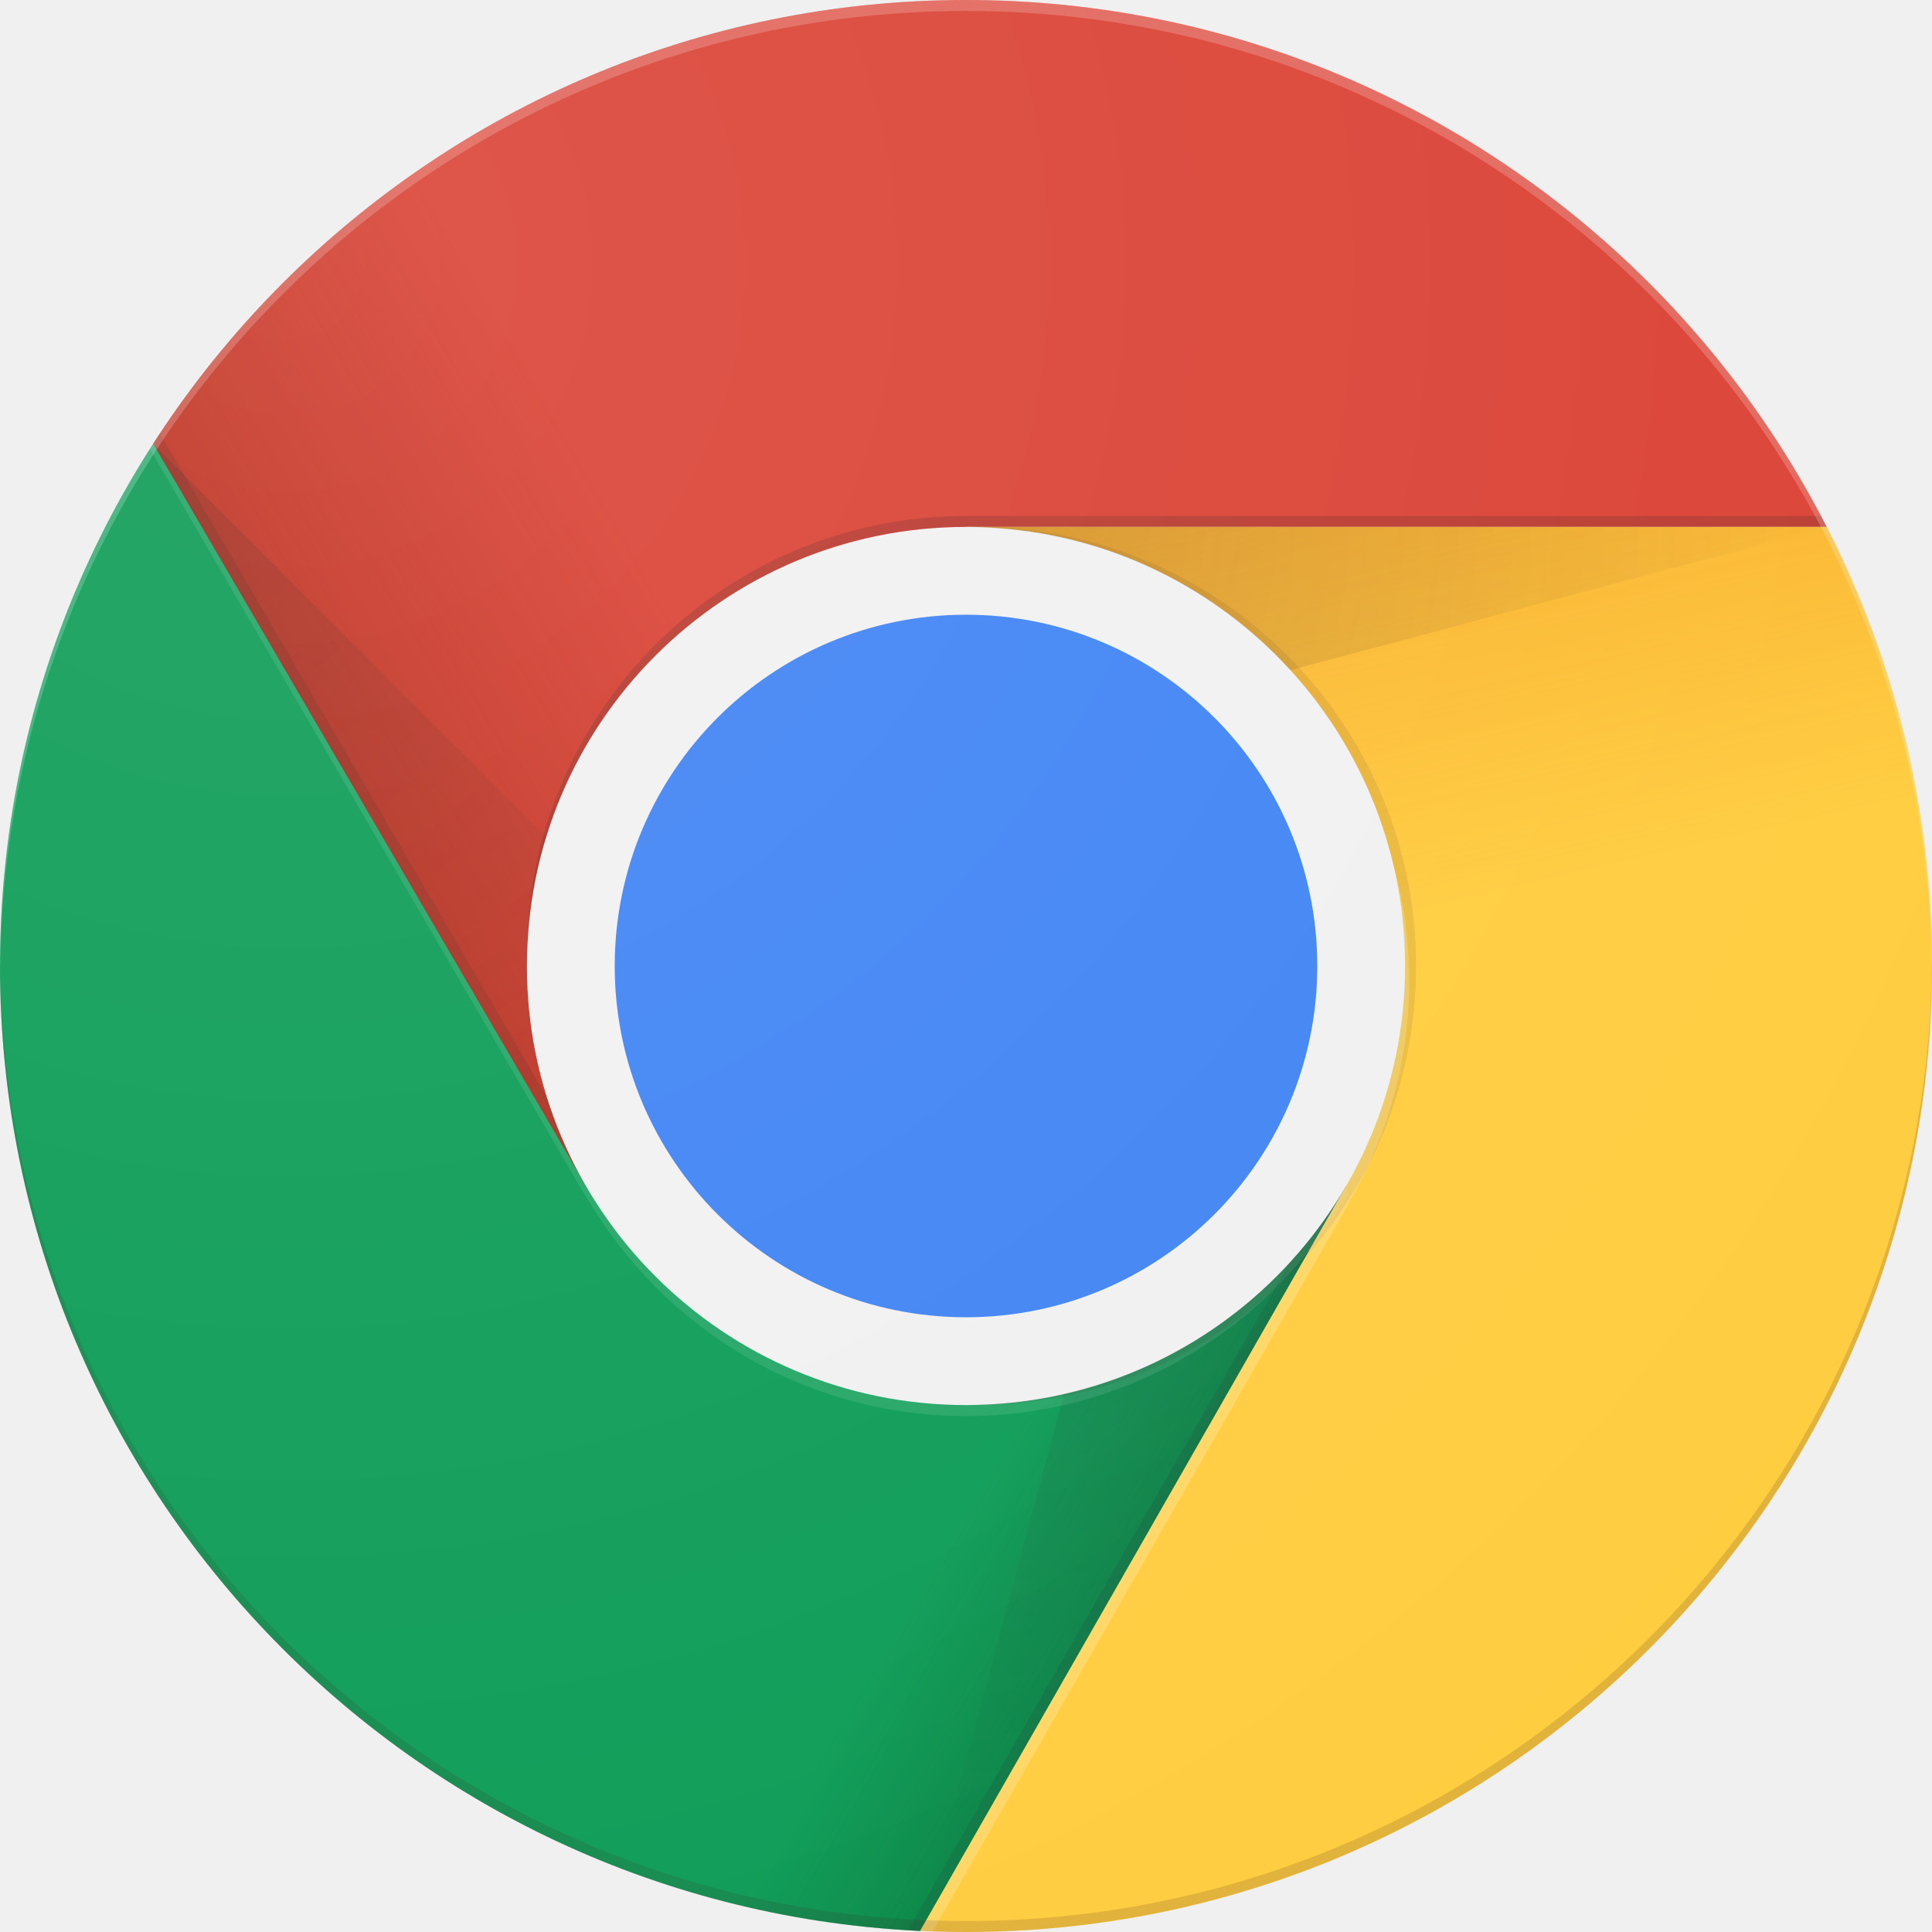
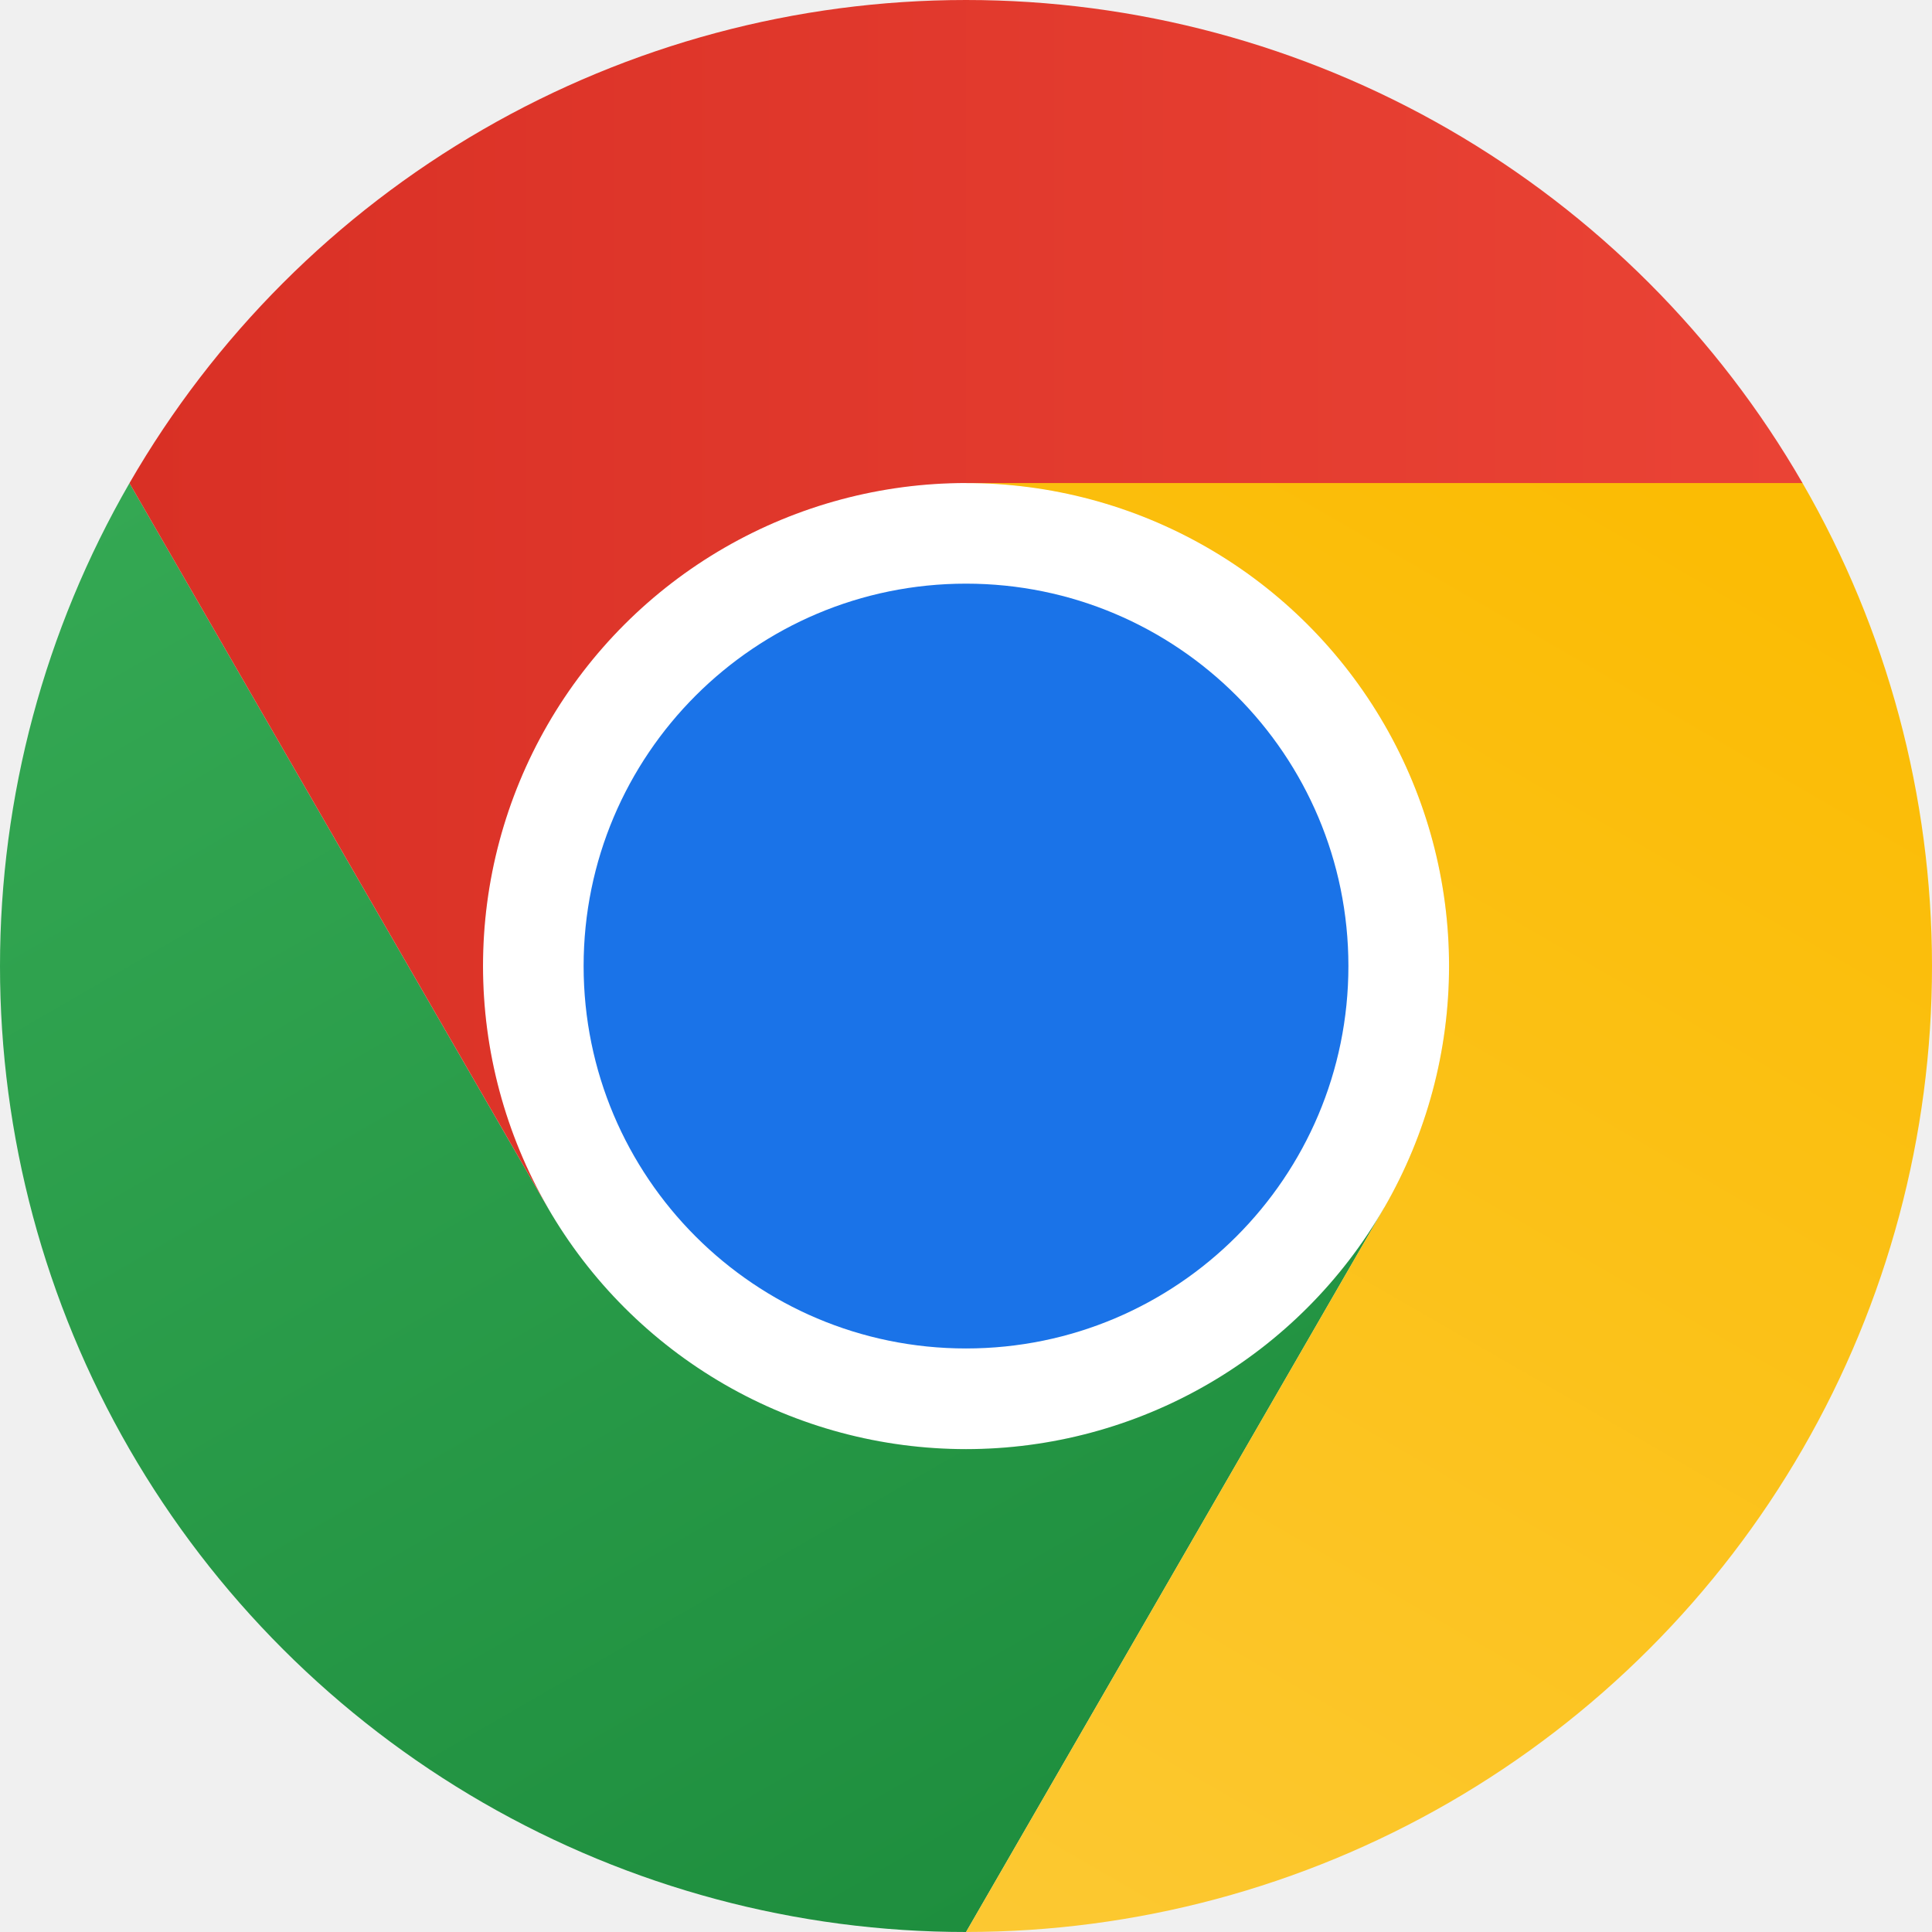
- <svg xmlns="http://www.w3.org/2000/svg" xmlns:xlink="http://www.w3.org/1999/xlink" viewBox="1 1 176 176">
-   <defs>
+ <svg xmlns="http://www.w3.org/2000/svg" xmlns:xlink="http://www.w3.org/1999/xlink" viewBox="1 1 176 176" version="1.1" id="svg1276" width="176" height="176">
+   <defs id="defs1142">
    <circle id="a" cy="96" cx="96" r="88" />
+     <linearGradient id="a-3" gradientUnits="userSpaceOnUse" x1="34.909" x2="7.632" y1="61.029" y2="13.785" gradientTransform="matrix(2.793779,0,0,2.793815,1.000006,1.000002)">
+       <stop offset="0" stop-color="#1e8e3e" id="stop1110" />
+       <stop offset="1" stop-color="#34a853" id="stop1112" />
+     </linearGradient>
+     <linearGradient id="b-6" gradientUnits="userSpaceOnUse" x1="26.904" x2="54.181" y1="63.079" y2="15.835" gradientTransform="matrix(2.793779,0,0,2.793815,1.000006,1.000002)">
+       <stop offset="0" stop-color="#fcc934" id="stop1115" />
+       <stop offset="1" stop-color="#fbbc04" id="stop1117" />
+     </linearGradient>
+     <linearGradient id="c" gradientUnits="userSpaceOnUse" x1="4.221" x2="58.775" y1="19.688" y2="19.688" gradientTransform="matrix(2.793779,0,0,2.793815,1.000006,1.000002)">
+       <stop offset="0" stop-color="#d93025" id="stop1120" />
+       <stop offset="1" stop-color="#ea4335" id="stop1122" />
+     </linearGradient>
  </defs>
  <clipPath id="b">
-     <use width="100%" overflow="visible" xlink:href="#a" height="100%" />
+     <use width="100%" overflow="visible" xlink:href="#a" height="100%" id="use1144" />
  </clipPath>
-   <g transform="translate(-7 -7)" clip-path="url(#b)">
-     <path d="M21.97 8v108h39.39L96 56h88V8z" fill="#db4437" />
-     <linearGradient id="c" y2="44.354" gradientUnits="userSpaceOnUse" y1="75.021" x2="81.837" x1="29.337">
-       <stop stop-color="#A52714" stop-opacity=".6" offset="0" />
-       <stop stop-color="#A52714" stop-opacity="0" offset=".66" />
-     </linearGradient>
-     <path d="M21.97 8v108h39.39L96 56h88V8z" fill="url(#c)" />
-   </g>
-   <path clip-path="url(#b)" fill-opacity=".15" d="M62.31 115.65L22.48 47.34l-.58 1 39.54 67.8z" transform="translate(-7 -7)" fill="#3e2723" />
-   <g transform="translate(-7 -7)" clip-path="url(#b)">
-     <path d="M8 184h83.77l38.88-38.88V116H61.36L8 24.48z" fill="#0f9d58" />
-     <linearGradient id="d" y2="130.33" gradientUnits="userSpaceOnUse" y1="164.5" x2="52.538" x1="110.87">
-       <stop stop-color="#055524" stop-opacity=".4" offset="0" />
-       <stop stop-color="#055524" stop-opacity="0" offset=".33" />
-     </linearGradient>
-     <path d="M8 184h83.77l38.88-38.88V116H61.36L8 24.48z" fill="url(#d)" />
-   </g>
-   <path clip-path="url(#b)" fill-opacity=".15" d="M129.84 117.33l-.83-.48L90.62 184h1.15l38.1-66.64z" transform="translate(-7 -7)" fill="#263238" />
-   <g transform="translate(-7 -7)" clip-path="url(#b)">
-     <defs>
-       <path id="e" d="M8 184h83.77l38.88-38.88V116H61.36L8 24.48z" />
-     </defs>
-     <clipPath id="f">
-       <use width="100%" overflow="visible" xlink:href="#e" height="100%" />
-     </clipPath>
-     <g clip-path="url(#f)">
-       <path d="M96 56l34.65 60-38.88 68H184V56z" fill="#ffcd40" />
-       <linearGradient id="g" y2="114.13" gradientUnits="userSpaceOnUse" y1="49.804" x2="136.55" x1="121.86">
-         <stop stop-color="#EA6100" stop-opacity=".3" offset="0" />
-         <stop stop-color="#EA6100" stop-opacity="0" offset=".66" />
-       </linearGradient>
-       <path d="M96 56l34.65 60-38.88 68H184V56z" fill="url(#g)" />
-     </g>
-   </g>
-   <g transform="translate(-7 -7)" clip-path="url(#b)">
-     <path d="M96 56l34.65 60-38.88 68H184V56z" fill="#ffcd40" />
-     <path d="M96 56l34.65 60-38.88 68H184V56z" fill="url(#g)" />
-   </g>
-   <g transform="translate(-7 -7)" clip-path="url(#b)">
-     <defs>
-       <path id="h" d="M96 56l34.65 60-38.88 68H184V56z" />
-     </defs>
-     <clipPath id="i">
-       <use width="100%" overflow="visible" xlink:href="#h" height="100%" />
-     </clipPath>
-     <g clip-path="url(#i)">
-       <path d="M21.97 8v108h39.39L96 56h88V8z" fill="#db4437" />
-       <path d="M21.97 8v108h39.39L96 56h88V8z" fill="url(#c)" />
-     </g>
-   </g>
  <radialGradient id="j" gradientUnits="userSpaceOnUse" cy="55.948" cx="668.18" gradientTransform="translate(-576)" r="84.078">
-     <stop stop-color="#3E2723" stop-opacity=".2" offset="0" />
-     <stop stop-color="#3E2723" stop-opacity="0" offset="1" />
+     <stop stop-color="#3E2723" stop-opacity=".2" offset="0" id="stop1212" />
+     <stop stop-color="#3E2723" stop-opacity="0" offset="1" id="stop1214" />
  </radialGradient>
-   <path clip-path="url(#b)" d="M96 56v20.95L174.4 56z" transform="translate(-7 -7)" fill="url(#j)" />
-   <g transform="translate(-7 -7)" clip-path="url(#b)">
-     <defs>
-       <path id="k" d="M21.97 8v40.34L61.36 116 96 56h88V8z" />
-     </defs>
-     <clipPath id="l">
-       <use width="100%" overflow="visible" xlink:href="#k" height="100%" />
-     </clipPath>
-     <g clip-path="url(#l)">
-       <path d="M8 184h83.77l38.88-38.88V116H61.36L8 24.48z" fill="#0f9d58" />
-       <path d="M8 184h83.77l38.88-38.88V116H61.36L8 24.48z" fill="url(#d)" />
-     </g>
-   </g>
  <radialGradient id="m" gradientUnits="userSpaceOnUse" cy="48.52" cx="597.88" gradientTransform="translate(-576)" r="78.044">
-     <stop stop-color="#3E2723" stop-opacity=".2" offset="0" />
-     <stop stop-color="#3E2723" stop-opacity="0" offset="1" />
+     <stop stop-color="#3E2723" stop-opacity=".2" offset="0" id="stop1233" />
+     <stop stop-color="#3E2723" stop-opacity="0" offset="1" id="stop1235" />
  </radialGradient>
-   <path clip-path="url(#b)" d="M21.97 48.45l57.25 57.24L61.36 116z" transform="translate(-7 -7)" fill="url(#m)" />
  <radialGradient id="n" gradientUnits="userSpaceOnUse" cy="96.138" cx="671.84" gradientTransform="translate(-576)" r="87.87">
-     <stop stop-color="#263238" stop-opacity=".2" offset="0" />
-     <stop stop-color="#263238" stop-opacity="0" offset="1" />
+     <stop stop-color="#263238" stop-opacity=".2" offset="0" id="stop1240" />
+     <stop stop-color="#263238" stop-opacity="0" offset="1" id="stop1242" />
  </radialGradient>
-   <path clip-path="url(#b)" d="M91.83 183.89l20.96-78.2L130.65 116z" transform="translate(-7 -7)" fill="url(#n)" />
-   <g transform="translate(-7 -7)" clip-path="url(#b)">
-     <circle cy="96" cx="96" r="40" fill="#f1f1f1" />
-     <circle cy="96" cx="96" r="32" fill="#4285f4" />
-   </g>
-   <g transform="translate(-7 -7)" clip-path="url(#b)">
-     <path fill-opacity=".2" d="M96 55c-22.09 0-40 17.91-40 40v1c0-22.09 17.91-40 40-40h88v-1H96z" fill="#3e2723" />
-     <path fill-opacity=".1" d="M130.6 116c-6.92 11.94-19.81 20-34.6 20-14.8 0-27.69-8.06-34.61-20h-.04L8 24.48v1L61.36 117h.04c6.92 11.94 19.81 20 34.61 20 14.79 0 27.68-8.05 34.6-20h.05v-1h-.06z" fill="#fff" />
-     <path opacity=".1" d="M97 56c-.17 0-.33.02-.5.03C118.36 56.3 136 74.08 136 96s-17.64 39.7-39.5 39.97c.17 0 .33.03.5.03 22.09 0 40-17.91 40-40s-17.91-40-40-40z" fill="#3e2723" />
-     <path fill-opacity=".2" d="M131 117.33c3.4-5.88 5.37-12.68 5.37-19.96 0-4.22-.66-8.28-1.87-12.09.95 3.42 1.5 7.01 1.5 10.73 0 7.28-1.97 14.08-5.37 19.96l.02.04-38.88 68h1.16l38.09-66.64-.02-.04z" fill="#fff" />
-   </g>
-   <g transform="translate(-7 -7)" clip-path="url(#b)">
-     <path fill-opacity=".2" d="M96 9c48.43 0 87.72 39.13 87.99 87.5 0-.17.01-.33.01-.5 0-48.6-39.4-88-88-88S8 47.4 8 96c0 .17.01.33.01.5C8.28 48.13 47.57 9 96 9z" fill="#fff" />
-     <path fill-opacity=".15" d="M96 183c48.43 0 87.72-39.13 87.99-87.5 0 .17.01.33.01.5 0 48.6-39.4 88-88 88S8 144.6 8 96c0-.17.01-.33.01-.5C8.28 143.87 47.57 183 96 183z" fill="#3e2723" />
-   </g>
-   <radialGradient id="o" gradientUnits="userSpaceOnUse" cy="32.014" cx="34.286" gradientTransform="translate(-7 -7)" r="176.75">
-     <stop stop-color="#fff" stop-opacity=".1" offset="0" />
-     <stop stop-color="#fff" stop-opacity="0" offset="1" />
+   <radialGradient id="o" gradientUnits="userSpaceOnUse" cy="32.014" cx="34.286" gradientTransform="translate(-7,-7)" r="176.75">
+     <stop stop-color="#fff" stop-opacity=".1" offset="0" id="stop1269" />
+     <stop stop-color="#fff" stop-opacity="0" offset="1" id="stop1271" />
  </radialGradient>
-   <circle cy="89" cx="89" r="88" fill="url(#o)" />
+   <path d="m 89.001,132.998 c 24.302,0 44.002,-19.701 44.002,-44.003 0,-24.302 -19.7,-44.003 -44.002,-44.003 -24.302,0 -44.002,19.701 -44.002,44.003 0,24.302 19.7,44.003 44.002,44.003 z" fill="#ffffff" id="path1125" style="stroke-width:2.794" />
+   <path d="M 50.894,111.007 12.794,45.013 C 5.068,58.39 1.001,73.565 1,89.013 0.999,104.461 5.066,119.636 12.791,133.013 20.515,146.391 31.626,157.499 45.005,165.22 58.384,172.941 73.56,177.004 89.007,177 l 38.101,-65.993 v -0.011 c -3.859,6.692 -9.412,12.25 -16.101,16.115 -6.689,3.865 -14.277,5.9 -22.002,5.901 -7.725,0.001 -15.314,-2.032 -22.004,-5.895 -6.69,-3.863 -12.245,-9.419 -16.106,-16.11 z" fill="url(#a)" id="path1127" style="fill:url(#a-3);stroke-width:2.794" />
+   <path d="M 127.105,111.004 89.005,176.997 c 15.447,0.002 30.623,-4.063 44.001,-11.786 13.378,-7.723 24.487,-18.833 32.21,-32.211 C 172.938,119.621 177.003,104.445 177,88.998 176.997,73.55 172.928,58.376 165.2,45 H 88.998 l -0.008,0.006 c 7.725,-0.003 15.315,2.027 22.006,5.887 6.691,3.86 12.248,9.415 16.112,16.104 3.864,6.69 5.897,14.279 5.897,22.004 -2.8e-4,7.725 -2.035,15.314 -5.899,22.004 z" fill="url(#b)" id="path1129" style="fill:url(#b-6);stroke-width:2.794" />
+   <path d="m 89.001,123.841 c 19.239,0 34.835,-15.596 34.835,-34.836 0,-19.239 -15.596,-34.836 -34.835,-34.836 -19.239,0 -34.835,15.596 -34.835,34.836 0,19.239 15.596,34.836 34.835,34.836 z" fill="#1a73e8" id="path1131" style="stroke-width:2.794" />
+   <path d="M 89.002,45.003 H 165.203 C 157.481,31.624 146.373,20.513 132.995,12.789 119.618,5.065 104.442,0.999 88.995,1 73.548,1.001 58.373,5.069 44.997,12.795 31.62,20.521 20.514,31.633 12.794,45.013 l 38.101,65.993 0.011,0.006 c -3.866,-6.689 -5.902,-14.277 -5.905,-22.002 -0.003,-7.725 2.029,-15.315 5.891,-22.005 3.861,-6.691 9.417,-12.247 16.107,-16.109 6.69,-3.862 14.28,-5.895 22.005,-5.893 z" fill="url(#c)" id="path1133" style="fill:url(#c);stroke-width:2.794" />
</svg>
